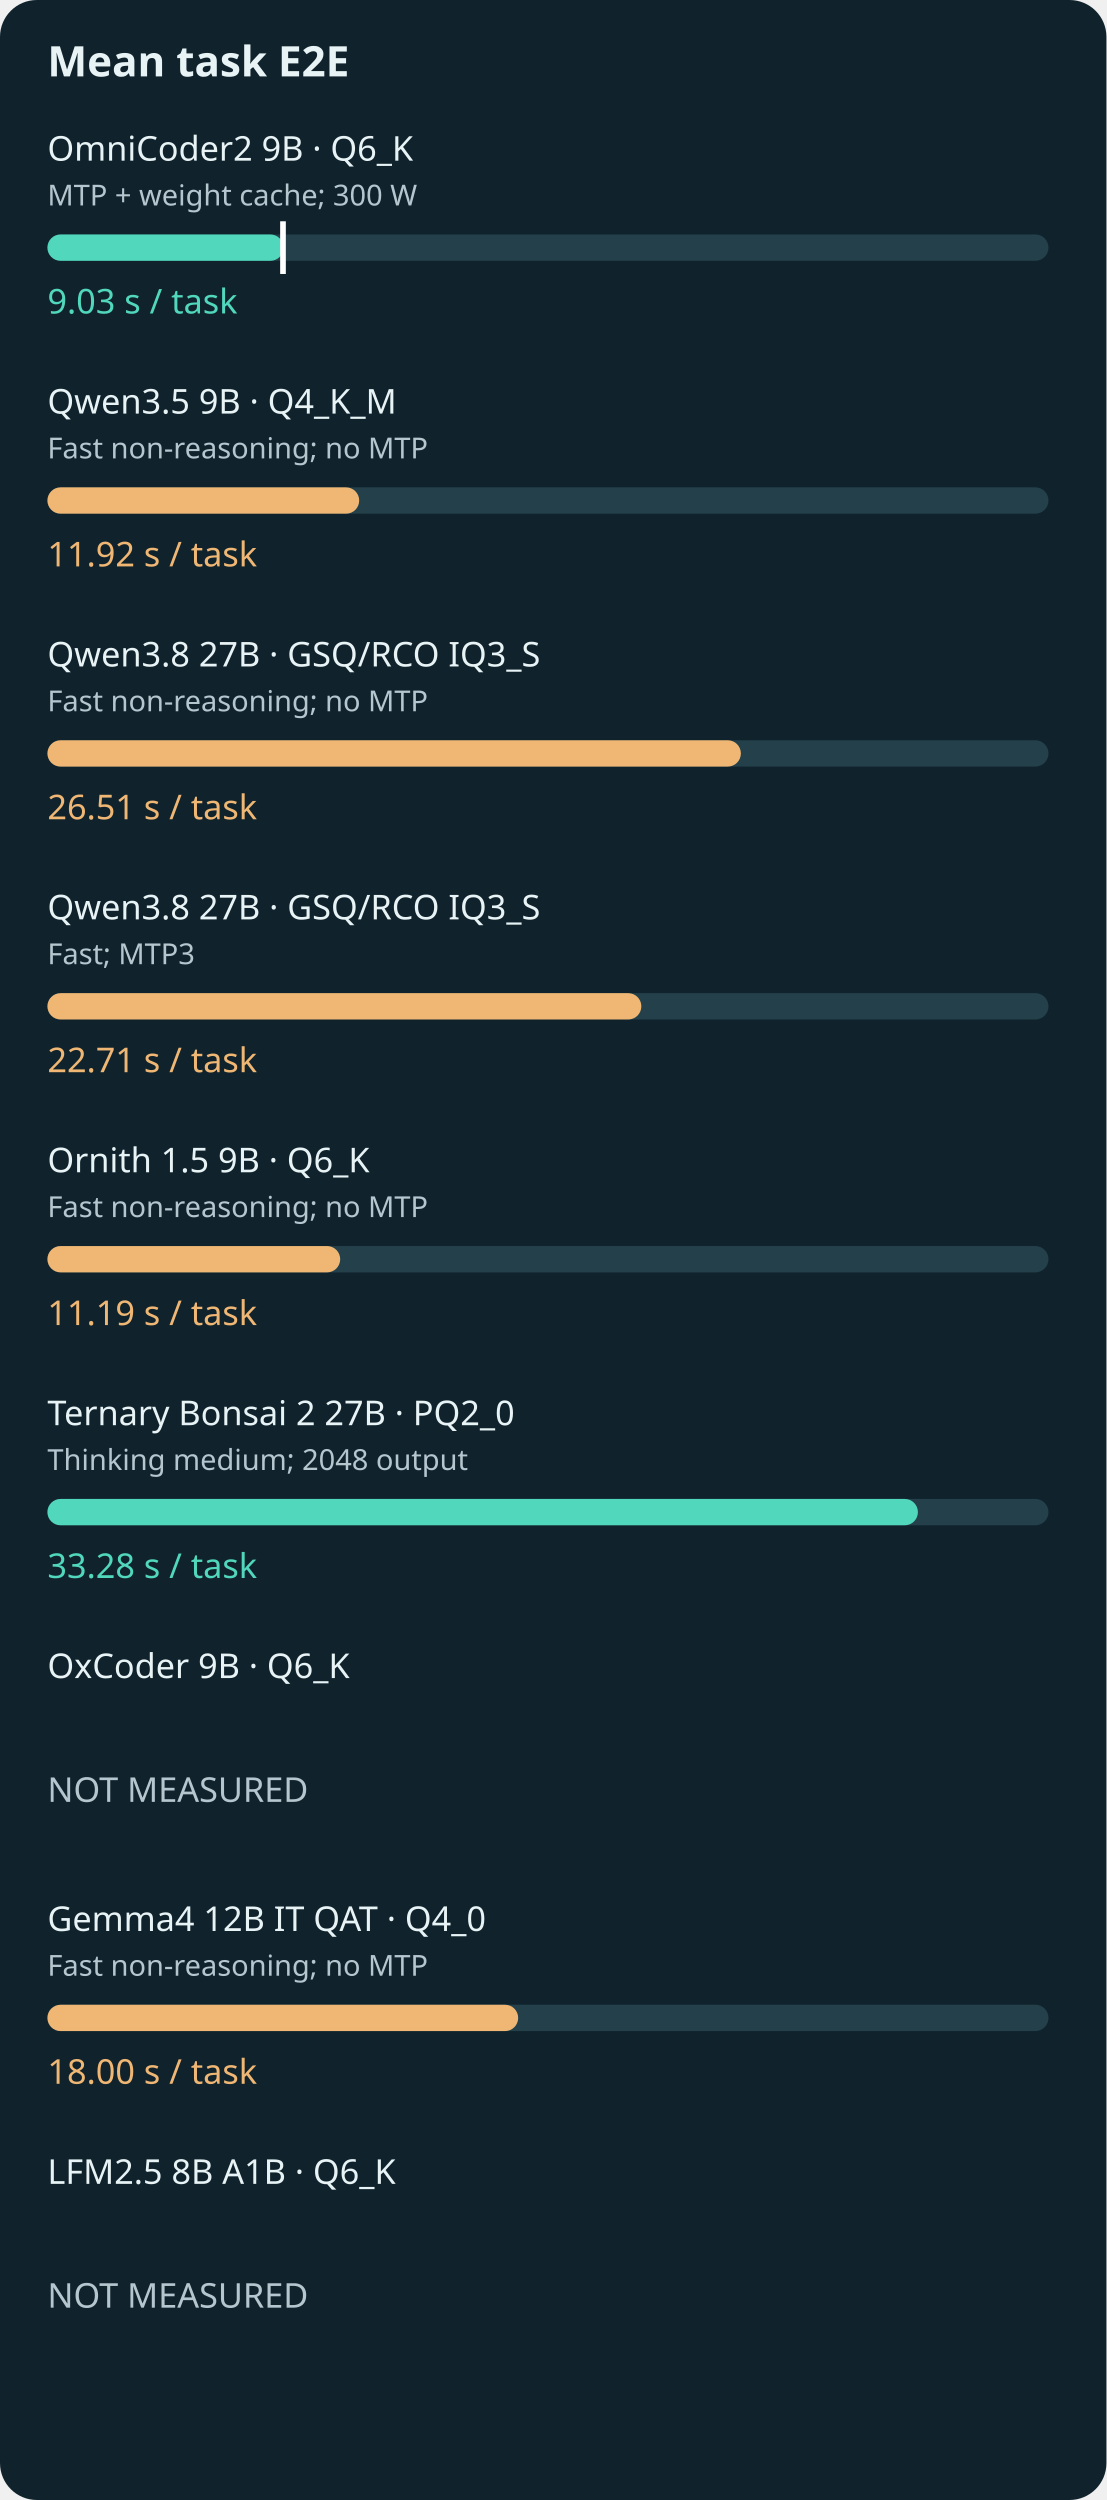
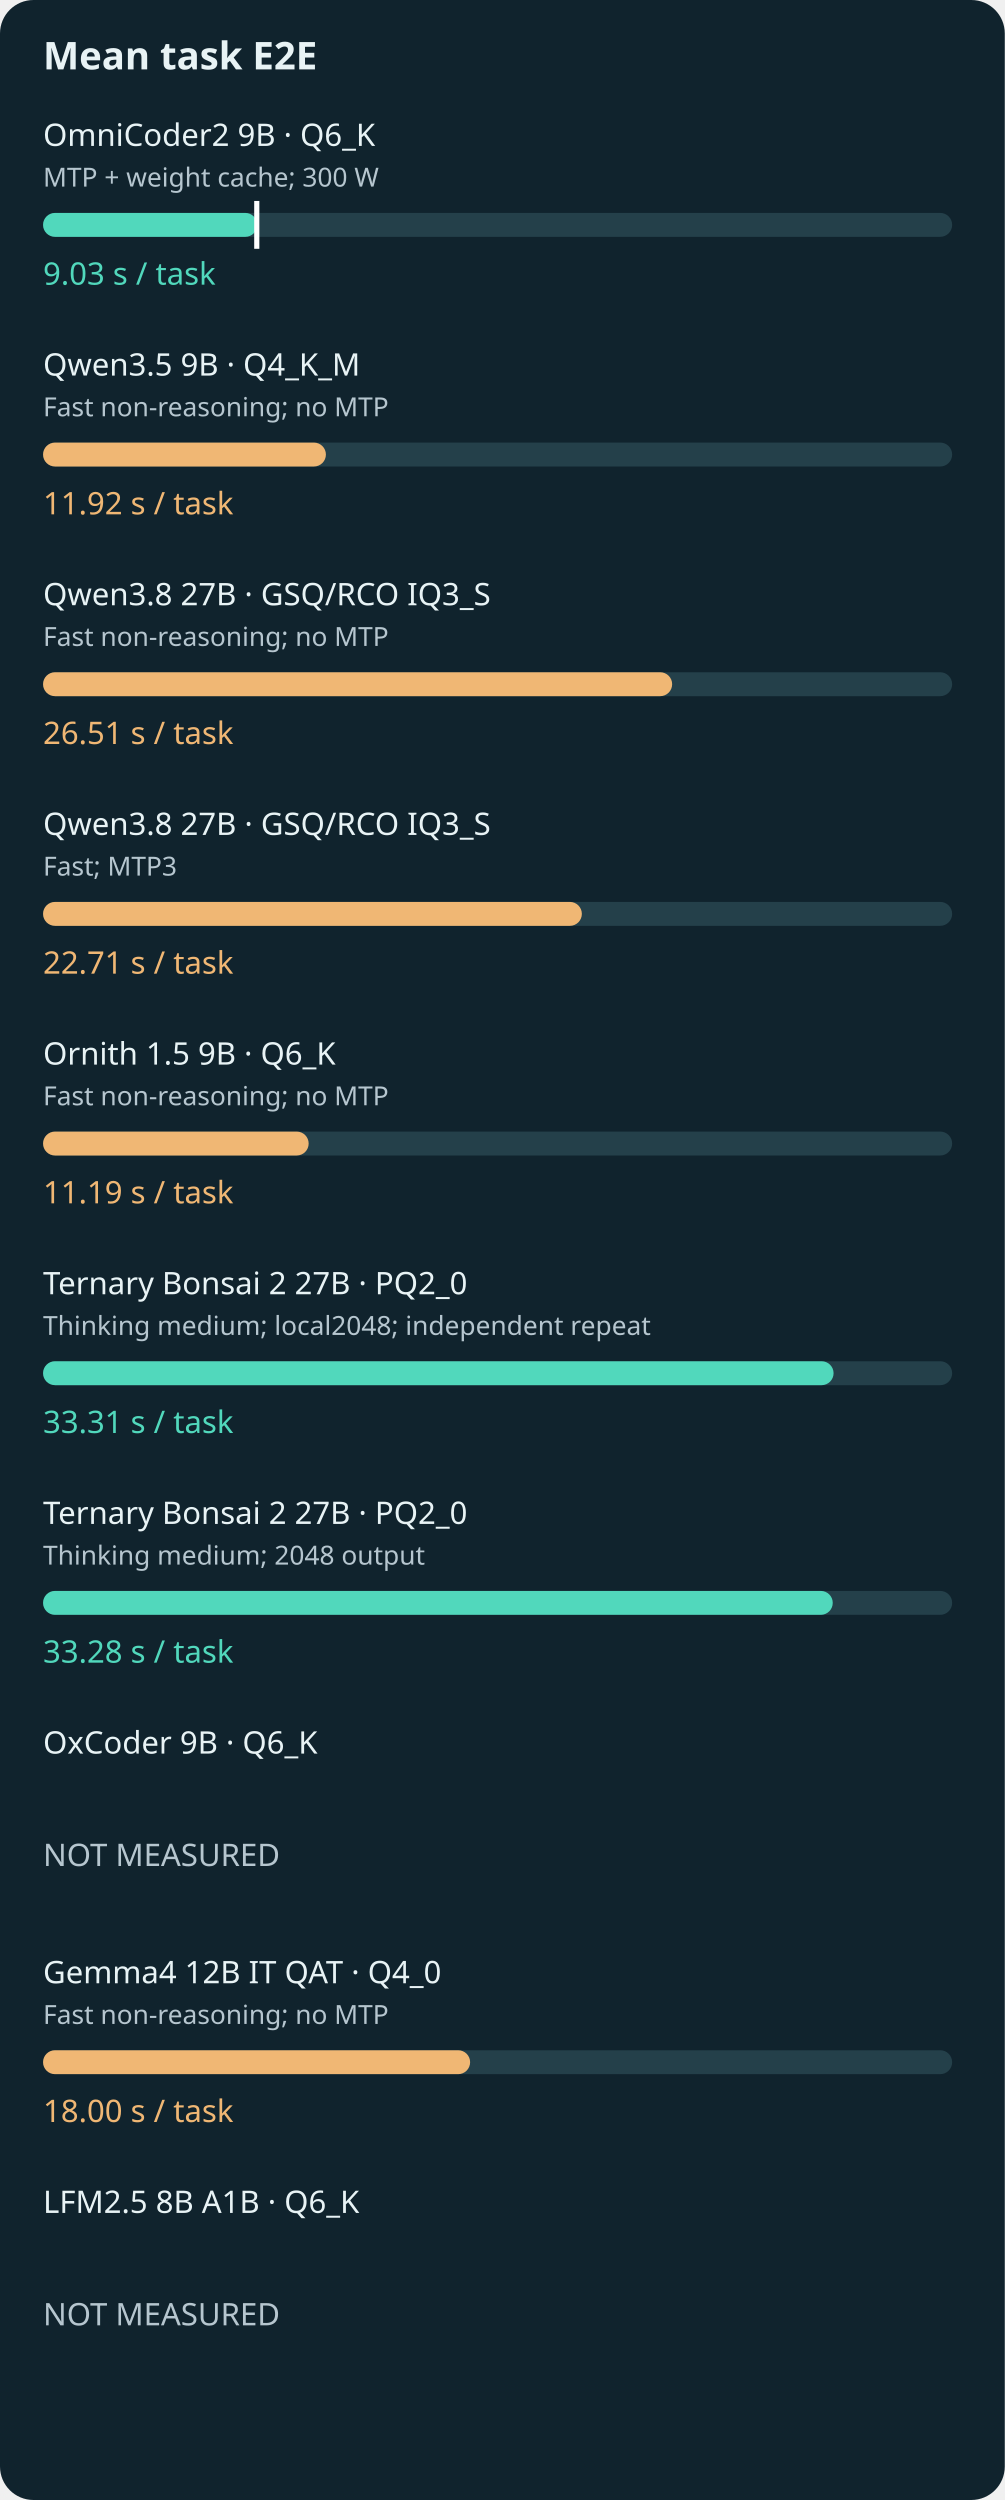
- <svg xmlns="http://www.w3.org/2000/svg" viewBox="0 0 420 949" role="img" aria-labelledby="title desc">
-   <rect width="420" height="949" rx="14" fill="#10232d" />
+ <svg xmlns="http://www.w3.org/2000/svg" viewBox="0 0 420 1045" role="img" aria-labelledby="title desc">
+   <rect width="420" height="1045" rx="14" fill="#10232d" />
  <g font-family="system-ui,sans-serif" fill="#e8f3f5">
    <text x="18" y="29" font-size="16" font-weight="700">Mean task E2E</text>
    <text x="18" y="61" font-size="13">OmniCoder2 9B · Q6_K</text>
    <text x="18" y="78" font-size="11" fill="#b6c6cf">MTP + weight cache; 300 W</text>
    <rect x="18" y="89" width="380" height="10" rx="5" fill="#24404a" />
-     <rect x="18" y="89" width="89.621" height="10" rx="5" fill="#51d8bc" />
-     <path d="M107.098 84v20 M107.098 94H107.750 M107.750 84v20" stroke="#fff" stroke-width="1.5" />
+     <rect x="18" y="89" width="89.527" height="10" rx="5" fill="#51d8bc" />
+     <path d="M107.005 84v20 M107.005 94H107.656 M107.656 84v20" stroke="#fff" stroke-width="1.5" />
    <text x="18" y="119" font-size="13" fill="#51d8bc">9.03 s / task</text>
    <text x="18" y="157" font-size="13">Qwen3.5 9B · Q4_K_M</text>
    <text x="18" y="174" font-size="11" fill="#b6c6cf">Fast non-reasoning; no MTP</text>
    <rect x="18" y="185" width="380" height="10" rx="5" fill="#24404a" />
-     <rect x="18" y="185" width="118.352" height="10" rx="5" fill="#f0b774" />
+     <rect x="18" y="185" width="118.228" height="10" rx="5" fill="#f0b774" />
    <text x="18" y="215" font-size="13" fill="#f0b774">11.92 s / task</text>
    <text x="18" y="253" font-size="13">Qwen3.8 27B · GSQ/RCO IQ3_S</text>
    <text x="18" y="270" font-size="11" fill="#b6c6cf">Fast non-reasoning; no MTP</text>
    <rect x="18" y="281" width="380" height="10" rx="5" fill="#24404a" />
-     <rect x="18" y="281" width="263.235" height="10" rx="5" fill="#f0b774" />
+     <rect x="18" y="281" width="262.960" height="10" rx="5" fill="#f0b774" />
    <text x="18" y="311" font-size="13" fill="#f0b774">26.51 s / task</text>
    <text x="18" y="349" font-size="13">Qwen3.8 27B · GSQ/RCO IQ3_S</text>
    <text x="18" y="366" font-size="11" fill="#b6c6cf">Fast; MTP3</text>
    <rect x="18" y="377" width="380" height="10" rx="5" fill="#24404a" />
-     <rect x="18" y="377" width="225.452" height="10" rx="5" fill="#f0b774" />
+     <rect x="18" y="377" width="225.216" height="10" rx="5" fill="#f0b774" />
    <text x="18" y="407" font-size="13" fill="#f0b774">22.71 s / task</text>
    <text x="18" y="445" font-size="13">Ornith 1.5 9B · Q6_K</text>
    <text x="18" y="462" font-size="11" fill="#b6c6cf">Fast non-reasoning; no MTP</text>
    <rect x="18" y="473" width="380" height="10" rx="5" fill="#24404a" />
-     <rect x="18" y="473" width="111.137" height="10" rx="5" fill="#f0b774" />
+     <rect x="18" y="473" width="111.020" height="10" rx="5" fill="#f0b774" />
    <text x="18" y="503" font-size="13" fill="#f0b774">11.19 s / task</text>
    <text x="18" y="541" font-size="13">Ternary Bonsai 2 27B · PQ2_0</text>
-     <text x="18" y="558" font-size="11" fill="#b6c6cf">Thinking medium; 2048 output</text>
+     <text x="18" y="558" font-size="11" fill="#b6c6cf">Thinking medium; local2048; independent repeat</text>
    <rect x="18" y="569" width="380" height="10" rx="5" fill="#24404a" />
    <rect x="18" y="569" width="330.435" height="10" rx="5" fill="#51d8bc" />
-     <text x="18" y="599" font-size="13" fill="#51d8bc">33.28 s / task</text>
-     <text x="18" y="637" font-size="13">OxCoder 9B · Q6_K</text>
-     <text x="18" y="684" fill="#b6c6cf" font-size="13">NOT MEASURED</text>
-     <text x="18" y="733" font-size="13">Gemma4 12B IT QAT · Q4_0</text>
-     <text x="18" y="750" font-size="11" fill="#b6c6cf">Fast non-reasoning; no MTP</text>
-     <rect x="18" y="761" width="380" height="10" rx="5" fill="#24404a" />
-     <rect x="18" y="761" width="178.696" height="10" rx="5" fill="#f0b774" />
-     <text x="18" y="791" font-size="13" fill="#f0b774">18.00 s / task</text>
-     <text x="18" y="829" font-size="13">LFM2.5 8B A1B · Q6_K</text>
-     <text x="18" y="876" fill="#b6c6cf" font-size="13">NOT MEASURED</text>
+     <text x="18" y="599" font-size="13" fill="#51d8bc">33.31 s / task</text>
+     <text x="18" y="637" font-size="13">Ternary Bonsai 2 27B · PQ2_0</text>
+     <text x="18" y="654" font-size="11" fill="#b6c6cf">Thinking medium; 2048 output</text>
+     <rect x="18" y="665" width="380" height="10" rx="5" fill="#24404a" />
+     <rect x="18" y="665" width="330.089" height="10" rx="5" fill="#51d8bc" />
+     <text x="18" y="695" font-size="13" fill="#51d8bc">33.28 s / task</text>
+     <text x="18" y="733" font-size="13">OxCoder 9B · Q6_K</text>
+     <text x="18" y="780" fill="#b6c6cf" font-size="13">NOT MEASURED</text>
+     <text x="18" y="829" font-size="13">Gemma4 12B IT QAT · Q4_0</text>
+     <text x="18" y="846" font-size="11" fill="#b6c6cf">Fast non-reasoning; no MTP</text>
+     <rect x="18" y="857" width="380" height="10" rx="5" fill="#24404a" />
+     <rect x="18" y="857" width="178.509" height="10" rx="5" fill="#f0b774" />
+     <text x="18" y="887" font-size="13" fill="#f0b774">18.00 s / task</text>
+     <text x="18" y="925" font-size="13">LFM2.5 8B A1B · Q6_K</text>
+     <text x="18" y="972" fill="#b6c6cf" font-size="13">NOT MEASURED</text>
  </g>
</svg>
